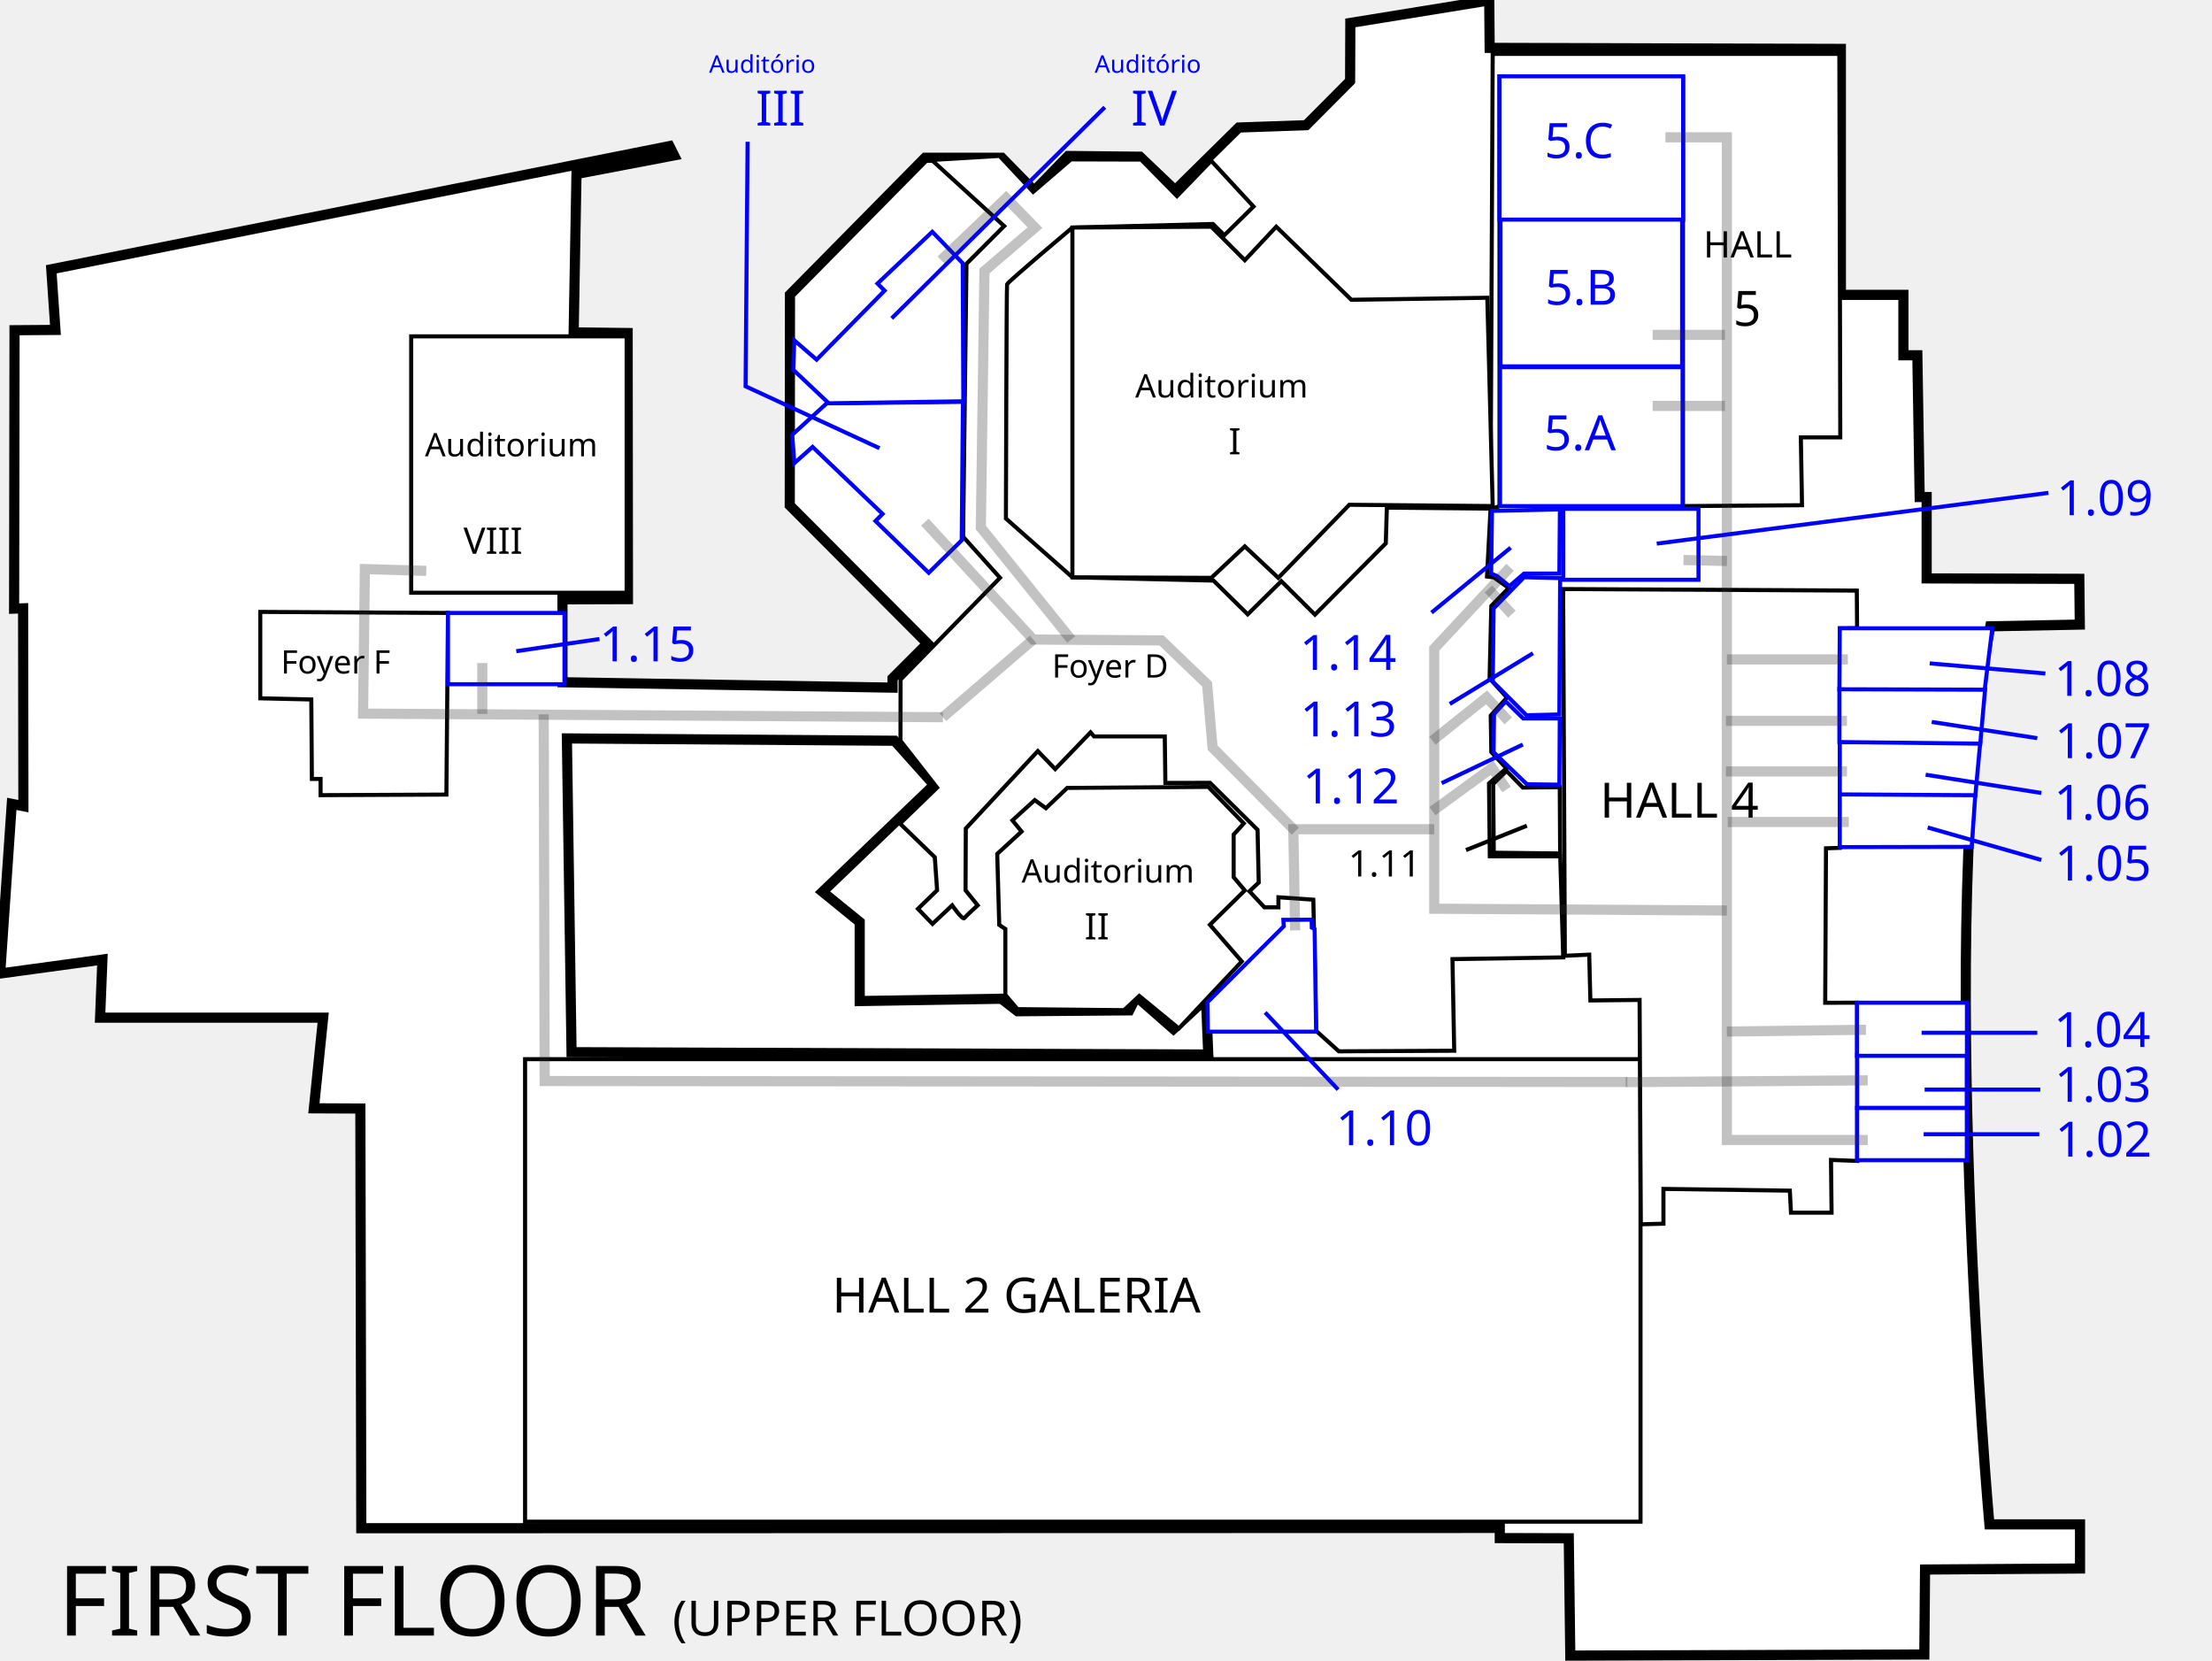
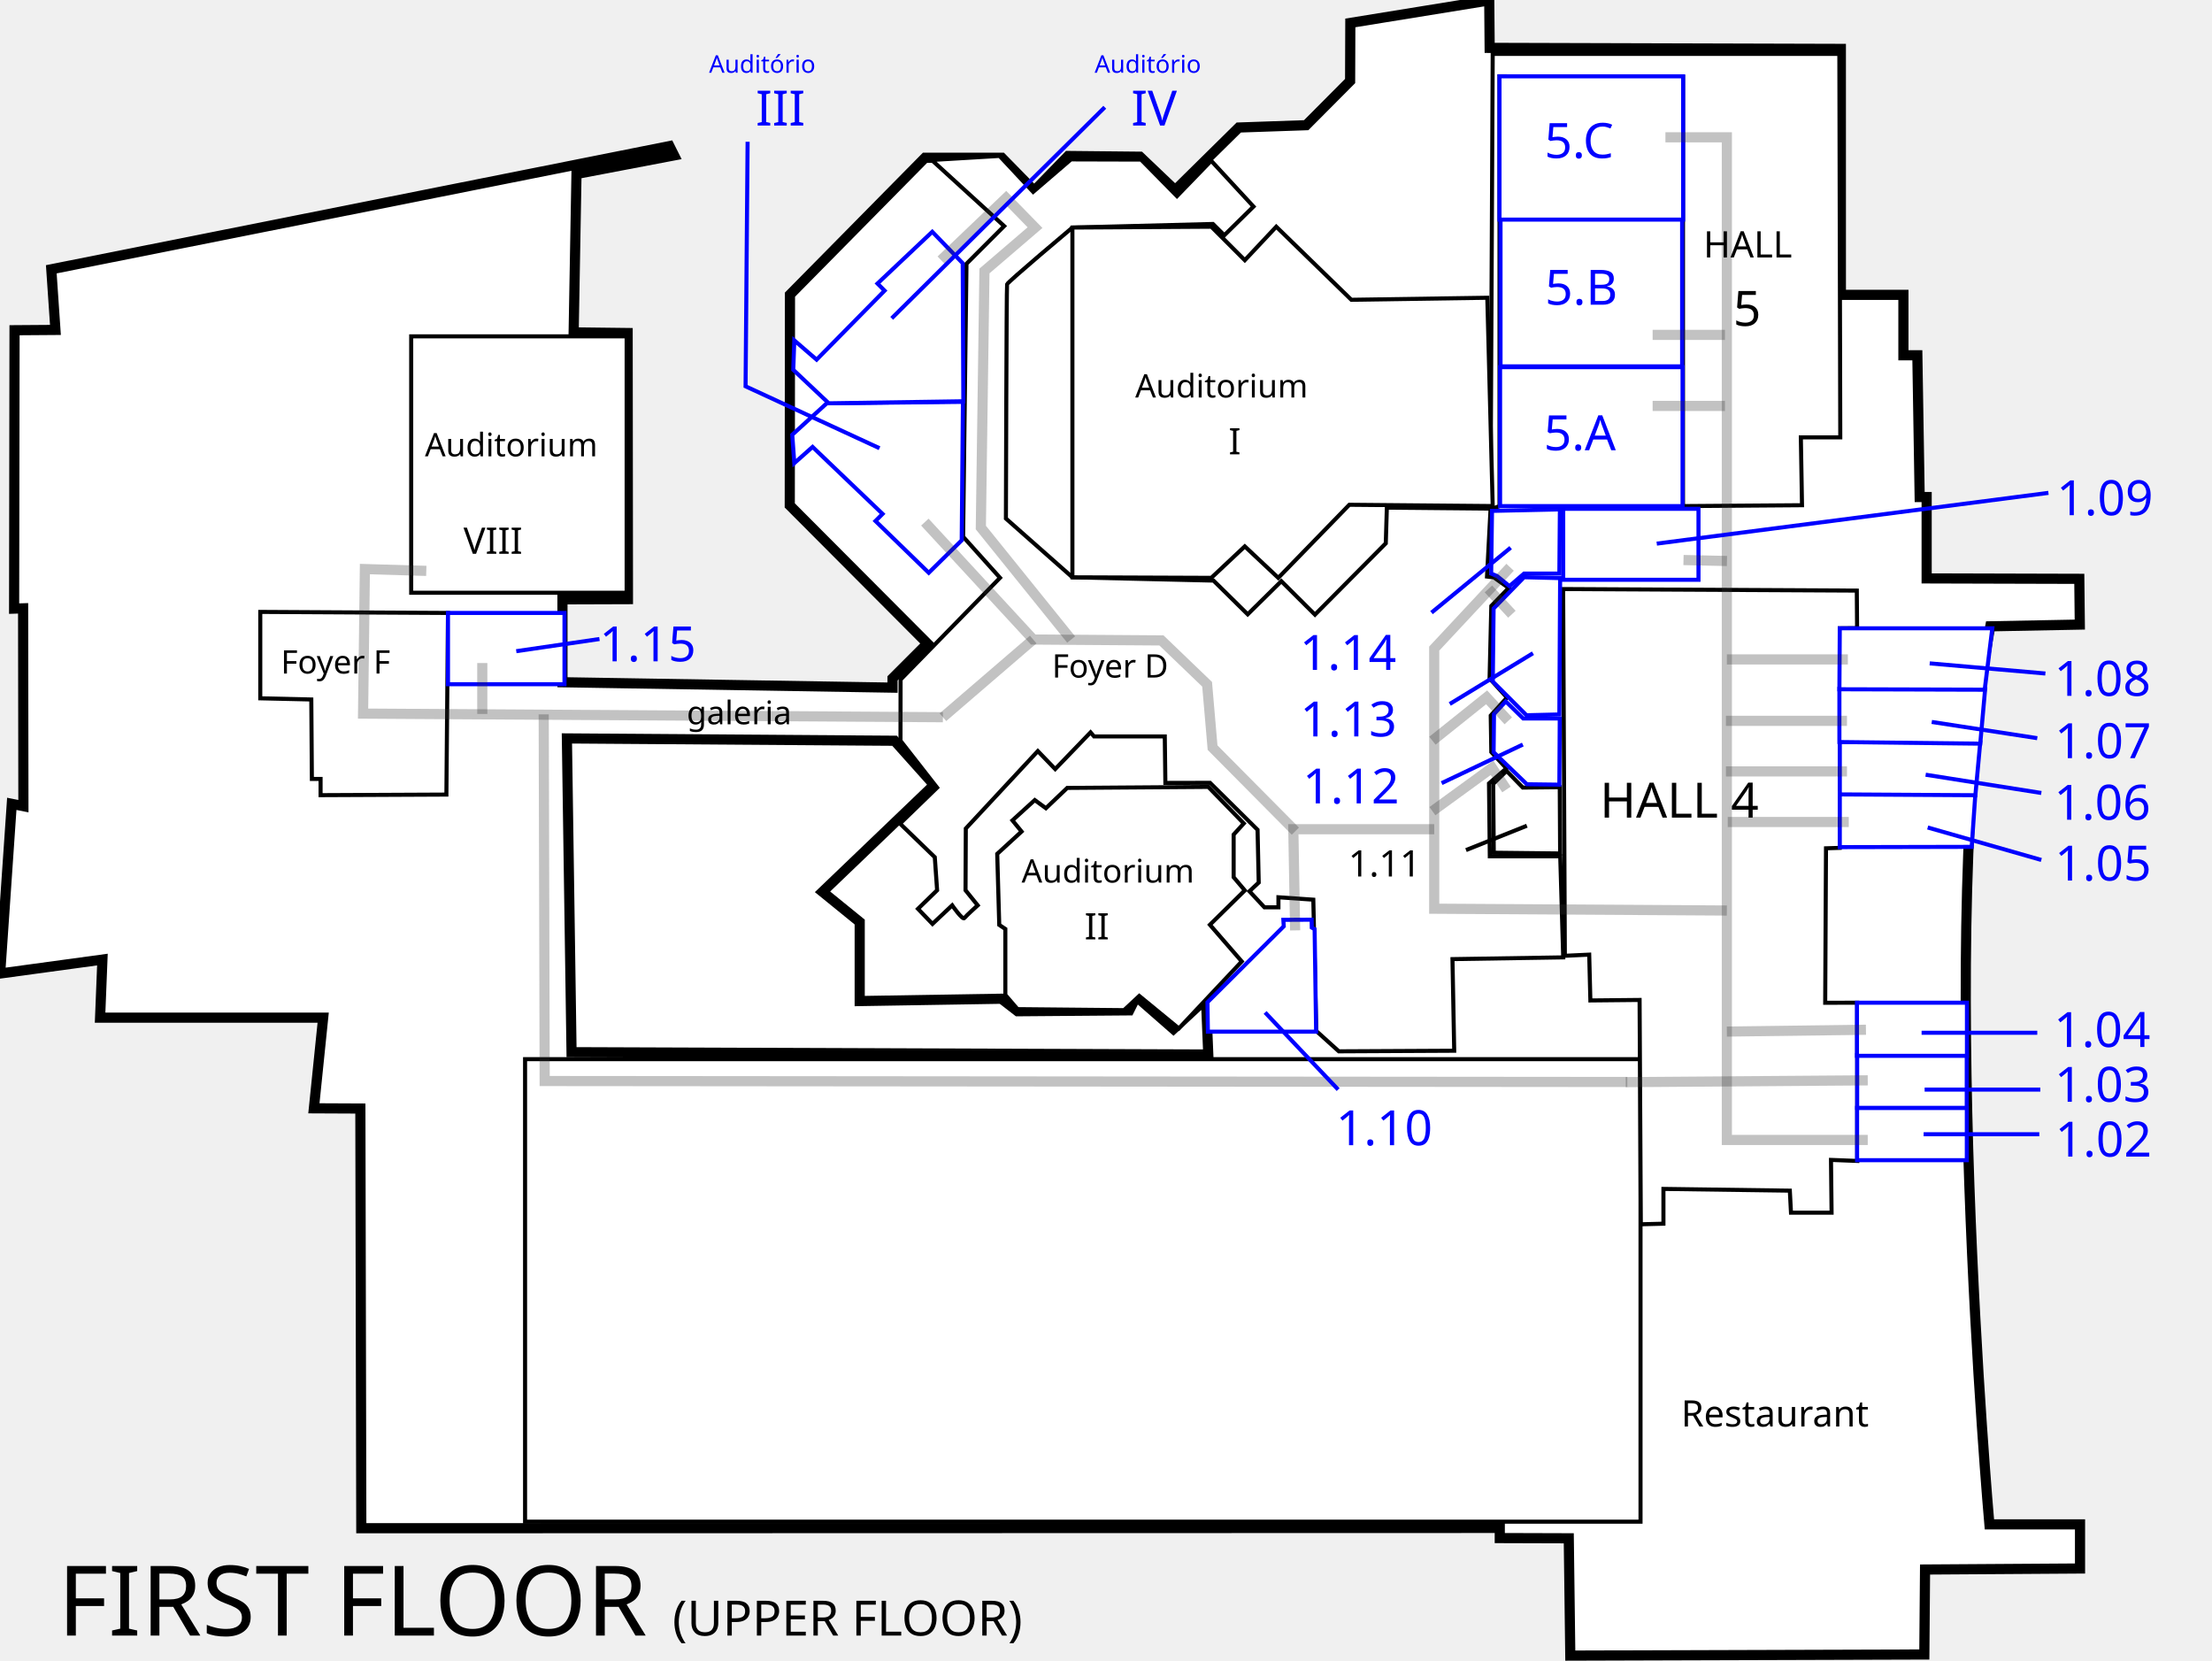
<svg xmlns="http://www.w3.org/2000/svg" viewBox="0 0 1090 818">
  <style>
    rect, path { fill:white; stroke:#000000; stroke-width: 2px;}
    text { font-size: 16px; font-family: sans-serif;}
    text.w3c, text.bigger { font-size: 2em; }
    text.w3c { fill: blue; }
    .w3c-line, rect.w3c, path.w3c { stroke:blue; stroke-width: 2px;}
    .w3c-line { fill: none; }
    #walkpaths path { fill: none; stroke: rgba(50, 50, 50, 0.3); stroke-width: 5px }
    #building path { stroke-width: 5px; }
  </style>
  <g transform="translate(-130.603,-133.16)" id="building">
    <path id="building" d="m 308.641,886.111 561.002,-0.145 0,5 34,0.105 0.75,57.796 174.453,-0.54 0.355,-41.869 76.368,-0.5 0,-21.757 -44.66,0 c 0,0 -26.489,-298.522 0.434,-442.456 l 44.12,-0.85 -0.25,-22.547 -75.223,-0.21 0,-40.079 -3.435,0 -1.145,-69.852 -6.871,0 0,-29.773 -30.813,0 -0.01,-121.184 -173.06,-0.5 -0.201,-23.391 -68.457,11.096 -0.105,28.628 -21.652,21.757 -33.208,1.145 -31.354,30.918 -17.346,-16.532 -35.394,-0.355 -16.717,17.177 -15.991,-16.322 -37.789,0 -66.562,67.457 -0.105,103.851 67.812,68.022 -17.177,17.177 0,4.58 -162.649,-2.66 0,-40.842 32.271,-0.107 -0.145,-131.107 -26.607,-0.318 1.395,-78.037 48.095,-9.161 -2.29,-4.58 -304.601,60.691 2.04,29.878 -20.152,0.145 -0.21,137.164 4.435,-0.145 0.145,97.48 -5.726,-1.145 -5.726,83.594 50.385,-6.871 -1.145,28.628 109.931,0 -4.58,44.66 22.902,0.105 z" />
    <path id="inoutside" d="m 571.413,498.126 -161.461,-1.145 2.29,154.591 313.762,1.145 -1.145,-27.483 -16.032,14.887 -18.322,-16.032 -3.435,6.871 -55.012,0.438 -7.969,-6.164 -69.852,1.145 0,-38.934 -18.322,-14.887 54.966,-52.675 z" />
  </g>
  <g transform="translate(-130.603,-133.16)" id="rooms">
    <rect id="hall2galeria" y="655.007" x="389.34" height="227.878" width="549.656" />
    <path id="hall4" d="m 900.865,423.391 0.849,180.686 12,-0.571 0.571,22.571 24.254,-0.243 0.604,110.529 11.143,-0.286 0,-17.143 62.286,0.857 0.572,10.857 20,0 -0.286,-26 12.951,0.502 0,-77.958 -15.808,0.028 0.393,-76.107 6.797,-0.21 0,-108.182 8.524,-0.072 -0.137,-18.507 z" />
    <path id="hall5" d="m 866.16,159.724 -1.096,224.398 4.449,-1.605 0,-211.757 90.414,0.25 0,211.507 58.645,-0.441 -0.571,-33.429 19.429,0 -0.459,-188.924 z" />
    <path id="foyerd" d="m 623.381,417.838 -49,50.143 -0.048,30.143 18.048,23.095 -18.286,17.714 17.143,16.571 1.143,16.286 -9.429,9.143 7.143,7.429 9.714,-9.143 c 0,0 5.143,7.429 6,6.286 0.857,-1.143 6.571,-6.286 6.571,-6.286 l -6,-7.429 0.143,-30.429 L 642,503.219 650.571,512.077 668,494 l 1.714,2 34.857,0 0.286,22.905 22,-0.048 23.429,23.143 0.571,26 -4.571,4.286 7.381,7.905 6.905,0 0,-4.952 17.19,1.19 1.428,64.665 11.143,10.049 56.857,-0.286 -0.857,-45.143 54.571,-0.857 -1.473,-49.812 -34.702,0 -0.397,-35.903 8.571,-7.429 -7.429,-8 -0.286,-18 8,-8.857 -8.571,-9.429 0.857,-35.714 8.571,-8.857 -7.318,-5.221 -3.376,-0.405 1.757,-33.47 -51.111,-0.475 -0.524,17.571 L 778.571,436 762,419.505 l -16.571,16.333 -16.857,-16.619 -69.523,-1.626 -32.763,-28.945 c 0,0 0.286,-114.286 0.571,-115.429 0.286,-1.143 32.191,-27.942 32.191,-27.942 l 69.237,-1.773 5.619,5.571 14.381,-14.143 -20.857,-22.571 -16.857,17.429 -17.714,-18 -34.524,-0.095 -18.619,16 -16.571,-17.714 -33.429,2 35.714,32.571 -18.571,18.571 -1.667,134.476 z" />
    <path id="foyerf" d="m 351.354,435.157 -92.497,-0.509 0,42.571 25.143,0.571 0.286,39.143 4.286,0 0,8 62,-0.286 z" />
    <path id="auditorium1" d="m 659.048,245.278 0,172.315 68.452,0.269 16.5,-15.5 16.5,15.5 35,-36 70.66,0.628 L 863.5,279.862 l -67,1 -37,-36 -15.5,16.5 -16.5,-16.5 z" />
    <path id="auditorium2" d="m 726,520.862 -69.5,0.5 -10.5,10 -5.5,-4 -11,10 4.5,5.5 -12,11 1,35 3,2 0,32.5 6,7 52.5,0.5 7.5,-7 19.5,16 31,-33 -15.695,-18.071 17.195,-16.929 -5.5,-6.5 0,-21 5,-5.5 z" />
    <path class="w3c" id="auditorio3" d="m 605.103,331.161 -0.6,68.2 -16.25,16 -26.25,-25.5 3.5,-3.5 -34.5,-33 -9,8 -1,-14 17,-15.5 z" />
    <path class="w3c" id="auditorio4" d="m 522,300.862 11,9.5 33.5,-34 -3.5,-3.5 27,-25.5 15,15.5 0.3,68 -66.3,1 -17.5,-16.5 z" />
    <rect id="auditorium8" y="298.875" x="333.229" height="126.329" width="106.161" />
    <rect class="w3c" id="room5a" y="314.062" x="869.793" height="68.456" width="89.92" />
    <rect class="w3c" id="room5b" y="240.062" x="870.009" height="73.601" width="89.488" />
    <rect class="w3c" id="room5c" y="170.761" x="869.509" height="70.601" width="90.488" />
    <rect class="w3c" id="room102" y="679" x="1045.713" height="25.787" width="54.074" />
    <rect class="w3c" id="room103" y="653" x="1045.75" height="26" width="54" />
    <rect class="w3c" id="room104" y="627.192" x="1045.654" height="26.171" width="54.192" />
    <path class="w3c" id="room105" d="m 1037.2,524 -0.01,26.54 65,-0.14 1.8,-26 z" />
    <path class="w3c" id="room106" d="m 1037.2,498.762 0,25.8 66.8,0.4 2.4,-26 z" />
    <path class="w3c" id="room107" d="m 1037,472.562 0,26.2 69.4,0.8 2.4,-26.8 z" />
    <path class="w3c" id="room108" d="m 1037.19,442.72 -0.19,30.043 71.6,0.2 3.743,-30.243 z" />
    <rect class="w3c" id="room109" y="383.849" x="900.905" height="34.969" width="66.658" />
    <path class="w3c" id="room110" d="m 725.6,626.962 37.6,-37.4 -0.2,-3.2 13.943,-0.071 0.057,3.871 1.4,0.8 0.743,50.494 -53.338,0 z" />
    <path id="room111" d="M 899.384,553.658 899.2,521 l -18.2,0.2 -8,-8.2 -6.6,6.4 0.282,33.895 z" />
    <path class="w3c" id="room112" d="m 899,519.762 0.2,-32.6 -18,0 -8.6,-8.4 -5.8,6.2 -0.2,18.8 16.4,15.8 z" />
    <path class="w3c" id="room113" d="M 899.384,417.998 881.6,417.562 l -15,15.4 -0.4,36 16.6,16.6 16.2,-0.4 z" />
    <path class="w3c" id="room114" d="m 899.266,384.123 -33.452,0.75 -0.414,30.89 2.95,1.25 6.05,4.95 7.2,-6.2 17.4,0 z" />
    <rect class="w3c" id="room115" y="435.157" x="351.354" height="35.116" width="57.41" />
  </g>
  <g id="walkpaths">
    <path d="m 801.088,533.169 119.273,-0.89" />
    <path d="m 820.67,67.647 30.263,0 0,464.631" />
    <path d="m 910.57,324.886 -59.637,0" />
    <path d="m 910.125,355.149 -59.637,0" />
    <path d="m 910.125,380.072 -59.637,0" />
    <path d="m 911.015,404.995 -59.637,0" />
    <path d="m 850,200 -35.637,0" />
    <path d="m 850,165 -35.637,0" />
    <path d="m 919.471,507.356 -68.538,0.89" />
    <path d="m 850.934,532.279 0,29.373 69.428,0" />
    <path d="m 829.571,275.93 21.416,0.472" />
    <path d="m 850.934,448.609 -144.196,-0.89 0,-128.174 37.384,-40.054" />
    <path d="m 733.441,290.172 11.571,12.461" />
    <path d="M 743.232,355.149 732.551,343.578 705.848,364.94" />
    <path d="m 742.342,388.973 -7.121,-10.681 -29.373,21.362" />
    <path d="m 638.2,458.4 -0.89,-49.845 69.428,0" />
    <path d="m 638.307,409.498 -40.793,-41.139 -2.689,-31.221 -22.492,-21.599 -63.197,-0.445 -53.406,-57.856" />
    <path d="M 527.828,315.095 483.323,259.909 485.103,133.515 510.026,112.152 495.785,97.57 463.741,128.174" />
    <path d="m 509.136,315.095 -44.505,38.274 m -226.975,-1.603 0,-25.1" />
    <path d="m 210.063,281.271 -30.263,-0.89 -0.89,71.208 285.721,1.78" />
    <path d="m 267.925,351.962 0.472,180.66 533.491,0.472" />
  </g>
  <g transform="translate(-130.603,-133.16)" id="labels">
    <text y="939" x="159" style="font-size:4em;">FIRST FLOOR <tspan style="font-size:50%;">(UPPER FLOOR)</tspan>
    </text>
    <text y="467" x="649">Foyer D</text>
    <text y="465" x="269">Foyer F</text>
-     <text y="779.866" x="540.645" class="bigger">HALL 2 GALERIA</text>
+     <text y="490" x="469">galeria</text>
+     <text style="display: none" y="779.866" x="540.645" class="bigger">HALL 2 GALERIA</text>
    <text y="536" x="919" class="bigger">HALL 4</text>
+     <text y="836" x="959" style="font-size: 1.5em;">Restaurant</text>
    <text y="260" x="970" class="bigger" style="font-size: 1.5em;">HALL</text>
    <text y="293.696" x="984.667" class="bigger">5</text>
    <text y="329" x="690">Auditorium</text>
    <text y="357" x="736" style="font-size:1.5em">I</text>
    <text y="568" x="634">Auditorium</text>
    <text y="596" x="665" style="font-size:1.5em">II</text>
    <text class="w3c" y="169" x="480" style="font-size: 1em">Auditório</text>
    <text class="w3c" y="195" x="503">III</text>
    <text class="w3c" y="169" x="670" style="font-size: 1em">Auditório</text>
    <text class="w3c" y="195" x="688">IV</text>
    <text y="358" x="340">Auditorium</text>
    <text y="406" x="359" style="font-size:1.5em">VIII</text>
    <text class="w3c" y="211" x="891.659">5.C</text>
    <text class="w3c" y="283.296" x="891.947">5.B</text>
    <text class="w3c" y="355" x="891.341">5.A</text>
    <text class="w3c" y="459" x="426">1.15</text>
    <text class="w3c" y="476" x="1142.834">1.08</text>
    <text class="w3c" y="506.696" x="1143.091">1.07</text>
    <text class="w3c" y="537.029" x="1142.754">1.06</text>
    <text class="w3c" y="567" x="1143.12">1.05</text>
    <text class="w3c" y="649" x="1142.651">1.04</text>
    <text class="w3c" y="676" x="1143.01">1.03</text>
    <text class="w3c" y="703" x="1143.31">1.02</text>
    <text class="w3c" y="697.414" x="788.895">1.10</text>
    <text class="w3c" y="387" x="1144">1.09</text>
    <text class="w3c" y="463.204" x="771.061">1.14</text>
    <text class="w3c" y="496" x="771.3">1.13</text>
    <text class="w3c" y="529" x="772.5">1.12</text>
    <text y="565" x="795" style="font-size:1.5em;">1.11</text>
    <path class="w3c-line" d="m 1079,670 57,0" />
    <path class="w3c-line" d="m 1077.5,642 57,0" />
    <path class="w3c-line" d="m 1078.5,692 57,0" />
    <path class="w3c-line" d="m 1081.5,460 57,5" />
    <path class="w3c-line" d="m 1082.5,488.862 52,8" />
    <path class="w3c-line" d="m 1079.5,514.862 57,9" />
    <path class="w3c-line" d="m 1080.5,540.862 56,16" />
    <path class="w3c-line" d="m 754,632 36,38" />
    <path class="w3c-line" d="m 1140,376 -193,25" />
    <path class="w3c-line" d="m 836,435 39,-32" />
    <path class="w3c-line" d="m 845,480 41,-25" />
    <path class="w3c-line" d="m 841,519 40,-19" />
    <path d="m 853,552 30,-12" />
    <path class="w3c-line" d="m 426,448 -41,6" />
    <path class="w3c-line" d="m 499,203 -1,120.5 66,30.5" />
    <path class="w3c-line" d="m 675,186 -105,104" />
  </g>
</svg>
